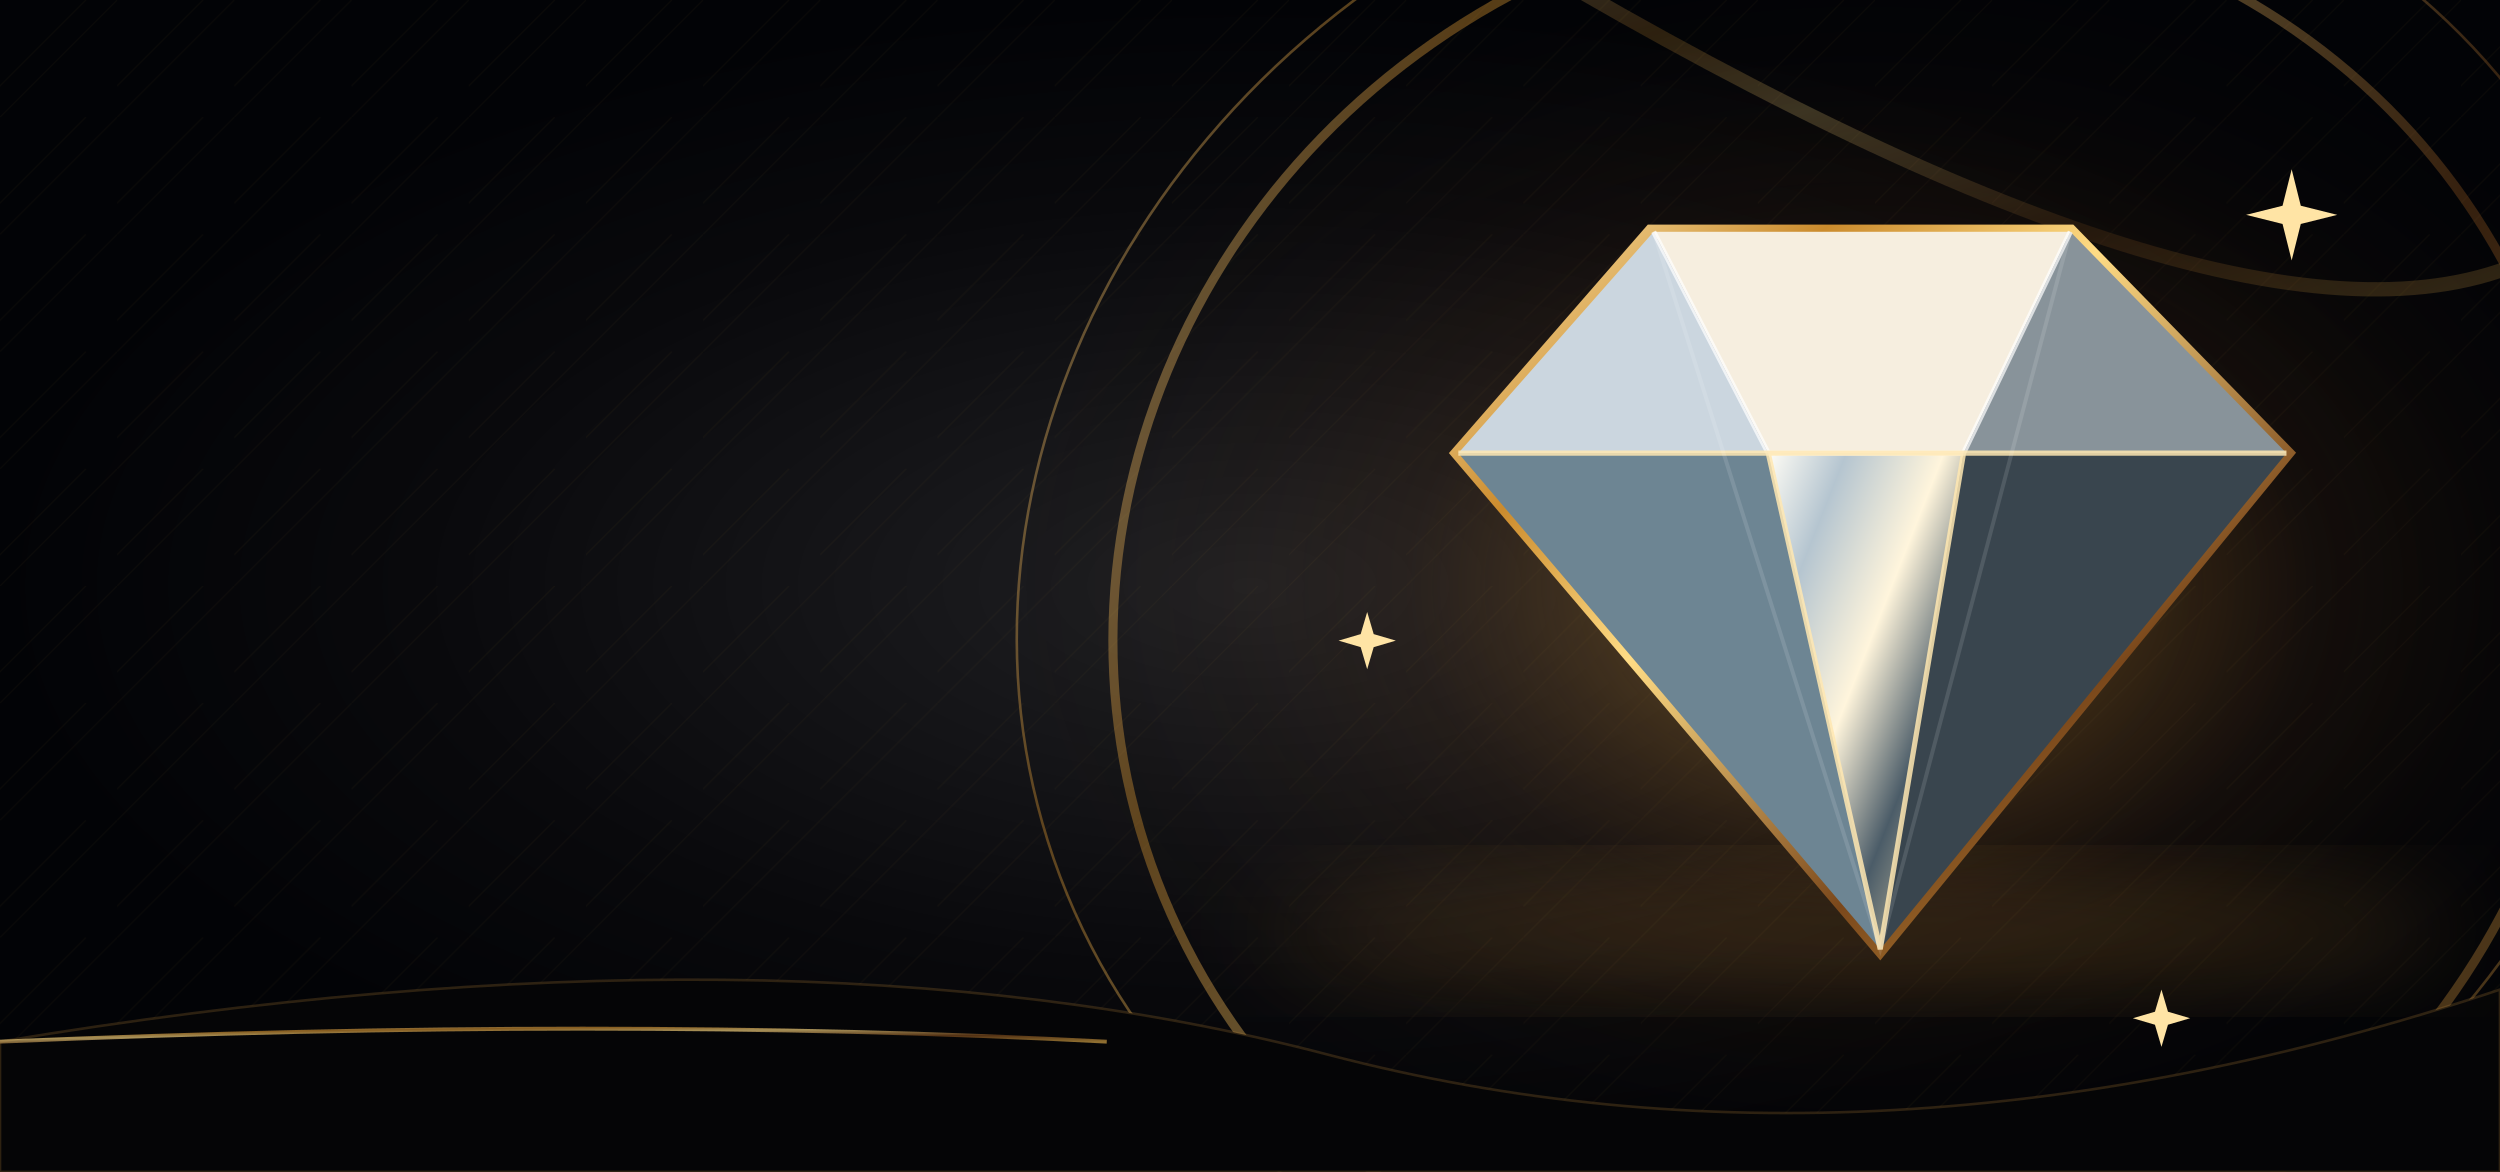
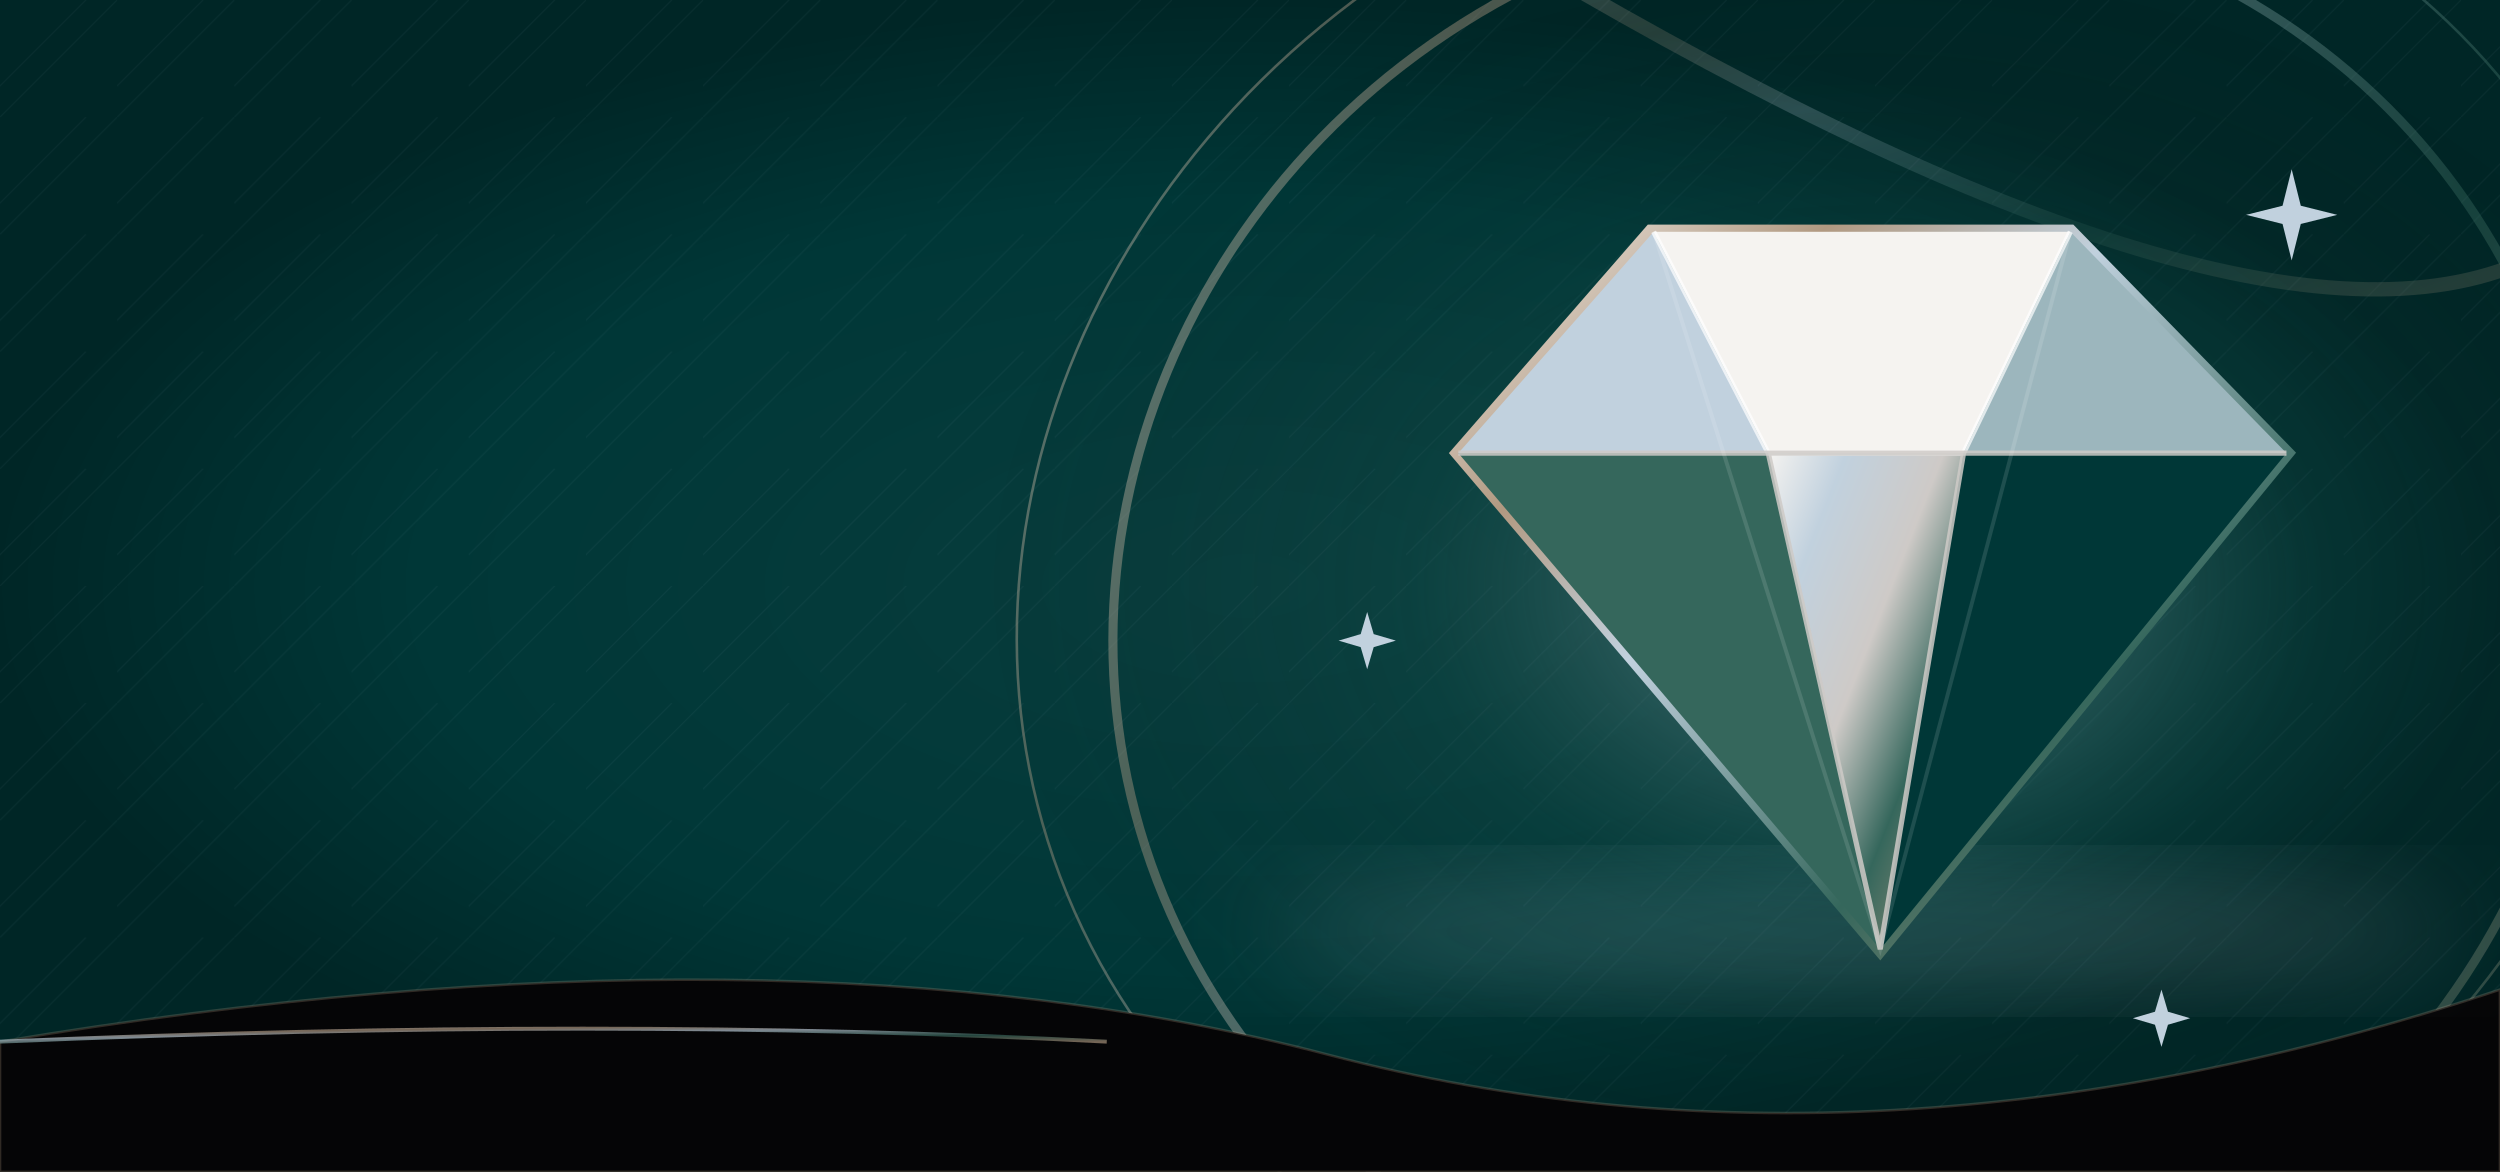
- <svg xmlns="http://www.w3.org/2000/svg" viewBox="0 0 1920 900" role="img" aria-label="Diamantes e luxo em preto e dourado">
+ <svg xmlns="http://www.w3.org/2000/svg" viewBox="0 0 1920 900" role="img" aria-label="Diamantes e luxo em verde petróleo, sálvia, azul névoa e taupe">
  <defs>
    <radialGradient id="base">
-       <stop stop-color="#202023" />
-       <stop offset=".66" stop-color="#09090c" />
-       <stop offset="1" stop-color="#020306" />
+       <stop stop-color="#083D3D" />
+       <stop offset=".66" stop-color="#003737" />
+       <stop offset="1" stop-color="#002626" />
    </radialGradient>
    <radialGradient id="aura">
-       <stop stop-color="#e5ad40" stop-opacity=".52" />
-       <stop offset=".5" stop-color="#8e541f" stop-opacity=".11" />
+       <stop stop-color="#C1D1DE" stop-opacity=".52" />
+       <stop offset=".5" stop-color="#35675C" stop-opacity=".11" />
      <stop offset="1" stop-color="#000" stop-opacity="0" />
    </radialGradient>
    <linearGradient id="gold" x1="0" y1="0" x2="1" y2="1">
-       <stop stop-color="#ffecb4" />
-       <stop offset=".22" stop-color="#cb8b2d" />
-       <stop offset=".4" stop-color="#ffdc85" />
-       <stop offset=".7" stop-color="#7b481b" />
-       <stop offset="1" stop-color="#d9a848" />
+       <stop stop-color="#F5F3F0" />
+       <stop offset=".22" stop-color="#B19981" />
+       <stop offset=".4" stop-color="#C1D1DE" />
+       <stop offset=".7" stop-color="#35675C" />
+       <stop offset="1" stop-color="#B19981" />
    </linearGradient>
    <linearGradient id="facet" x1="0" y1="0" x2="1" y2="1">
-       <stop stop-color="#fffdf5" />
-       <stop offset=".2" stop-color="#b5c5d0" />
-       <stop offset=".45" stop-color="#fff5dc" />
-       <stop offset=".68" stop-color="#4b5c68" />
-       <stop offset="1" stop-color="#f6e4b7" />
+       <stop stop-color="#F5F3F0" />
+       <stop offset=".2" stop-color="#C1D1DE" />
+       <stop offset=".45" stop-color="#CECAC7" />
+       <stop offset=".68" stop-color="#35675C" />
+       <stop offset="1" stop-color="#B19981" />
    </linearGradient>
    <filter id="blur">
      <feGaussianBlur stdDeviation="40" />
    </filter>
    <filter id="shine">
      <feGaussianBlur stdDeviation="8" />
    </filter>
    <pattern id="grain" width="90" height="90" patternUnits="userSpaceOnUse">
-       <path d="M0 90L90 0M-24 90L66 0" stroke="#bd8839" stroke-opacity=".045" stroke-width="1" />
+       <path d="M0 90L90 0M-24 90L66 0" stroke="#C1D1DE" stroke-opacity=".045" stroke-width="1" />
    </pattern>
  </defs>
  <rect width="1920" height="900" fill="url(#base)" />
  <rect width="1920" height="900" fill="url(#grain)" />
  <ellipse cx="1430" cy="450" rx="690" ry="500" fill="url(#aura)" />
  <g fill="none" stroke="url(#gold)" opacity=".42">
    <ellipse cx="1420" cy="470" rx="570" ry="540" transform="rotate(-24 1420 470)" stroke-width="7" />
    <ellipse cx="1410" cy="440" rx="640" ry="570" transform="rotate(-24 1410 440)" stroke-width="2" />
    <path d="M1140 -50 Q1720 300 1940 200" stroke-width="11" opacity=".5" />
  </g>
-   <path d="M0 800Q600 700 1020 810T1920 760V900H0Z" fill="#050506" stroke="#a97b37" stroke-opacity=".25" stroke-width="2" />
-   <ellipse cx="1430" cy="715" rx="455" ry="55" fill="#e1a043" opacity=".15" filter="url(#blur)" />
+   <path d="M0 800Q600 700 1020 810T1920 760V900H0Z" fill="#050506" stroke="#B19981" stroke-opacity=".25" stroke-width="2" />
+   <ellipse cx="1430" cy="715" rx="455" ry="55" fill="#C1D1DE" opacity=".15" filter="url(#blur)" />
  <g transform="translate(1110 154)">
-     <path d="M10 194L158 24 480 24 646 194 334 575Z" fill="#26313b" stroke="url(#gold)" stroke-width="11" />
-     <path d="M10 194L160 24 248 194Z" fill="#cbd6df" />
-     <path d="M160 24L480 24 398 194 248 194Z" fill="#f6eedf" />
-     <path d="M480 24L646 194 398 194Z" fill="#88939a" />
-     <path d="M10 194L248 194 334 575Z" fill="#6d8593" />
+     <path d="M10 194L158 24 480 24 646 194 334 575Z" fill="#35675C" stroke="url(#gold)" stroke-width="11" />
+     <path d="M10 194L160 24 248 194Z" fill="#C1D1DE" />
+     <path d="M160 24L480 24 398 194 248 194Z" fill="#F5F3F0" />
+     <path d="M480 24L646 194 398 194Z" fill="#9CB6BD" />
+     <path d="M10 194L248 194 334 575Z" fill="#35675C" />
    <path d="M248 194L398 194 334 575Z" fill="url(#facet)" />
-     <path d="M398 194L646 194 334 575Z" fill="#39454e" />
+     <path d="M398 194L646 194 334 575Z" fill="#003737" />
    <path d="M160 24L248 194 398 194 480 24" fill="none" stroke="#fff" stroke-opacity=".7" stroke-width="4" />
-     <path d="M10 194H646M248 194L334 575 398 194" fill="none" stroke="#ffe8b1" stroke-opacity=".85" stroke-width="4" />
+     <path d="M10 194H646M248 194L334 575 398 194" fill="none" stroke="#CECAC7" stroke-opacity=".85" stroke-width="4" />
    <path d="M160 24L334 575 480 24" fill="none" stroke="#fff" stroke-opacity=".12" stroke-width="3" />
  </g>
-   <g fill="#ffe4a5">
+   <g fill="#C1D1DE">
    <path d="M1760 130l7 28 28 7-28 7-7 28-7-28-28-7 28-7Z" />
    <path d="M1050 470l5 17 17 5-17 5-5 17-5-17-17-5 17-5Z" />
    <path d="M1660 760l5 17 17 5-17 5-5 17-5-17-17-5 17-5Z" />
  </g>
  <path d="M0 800Q470 780 850 800" stroke="url(#gold)" stroke-width="3" fill="none" opacity=".65" />
</svg>
